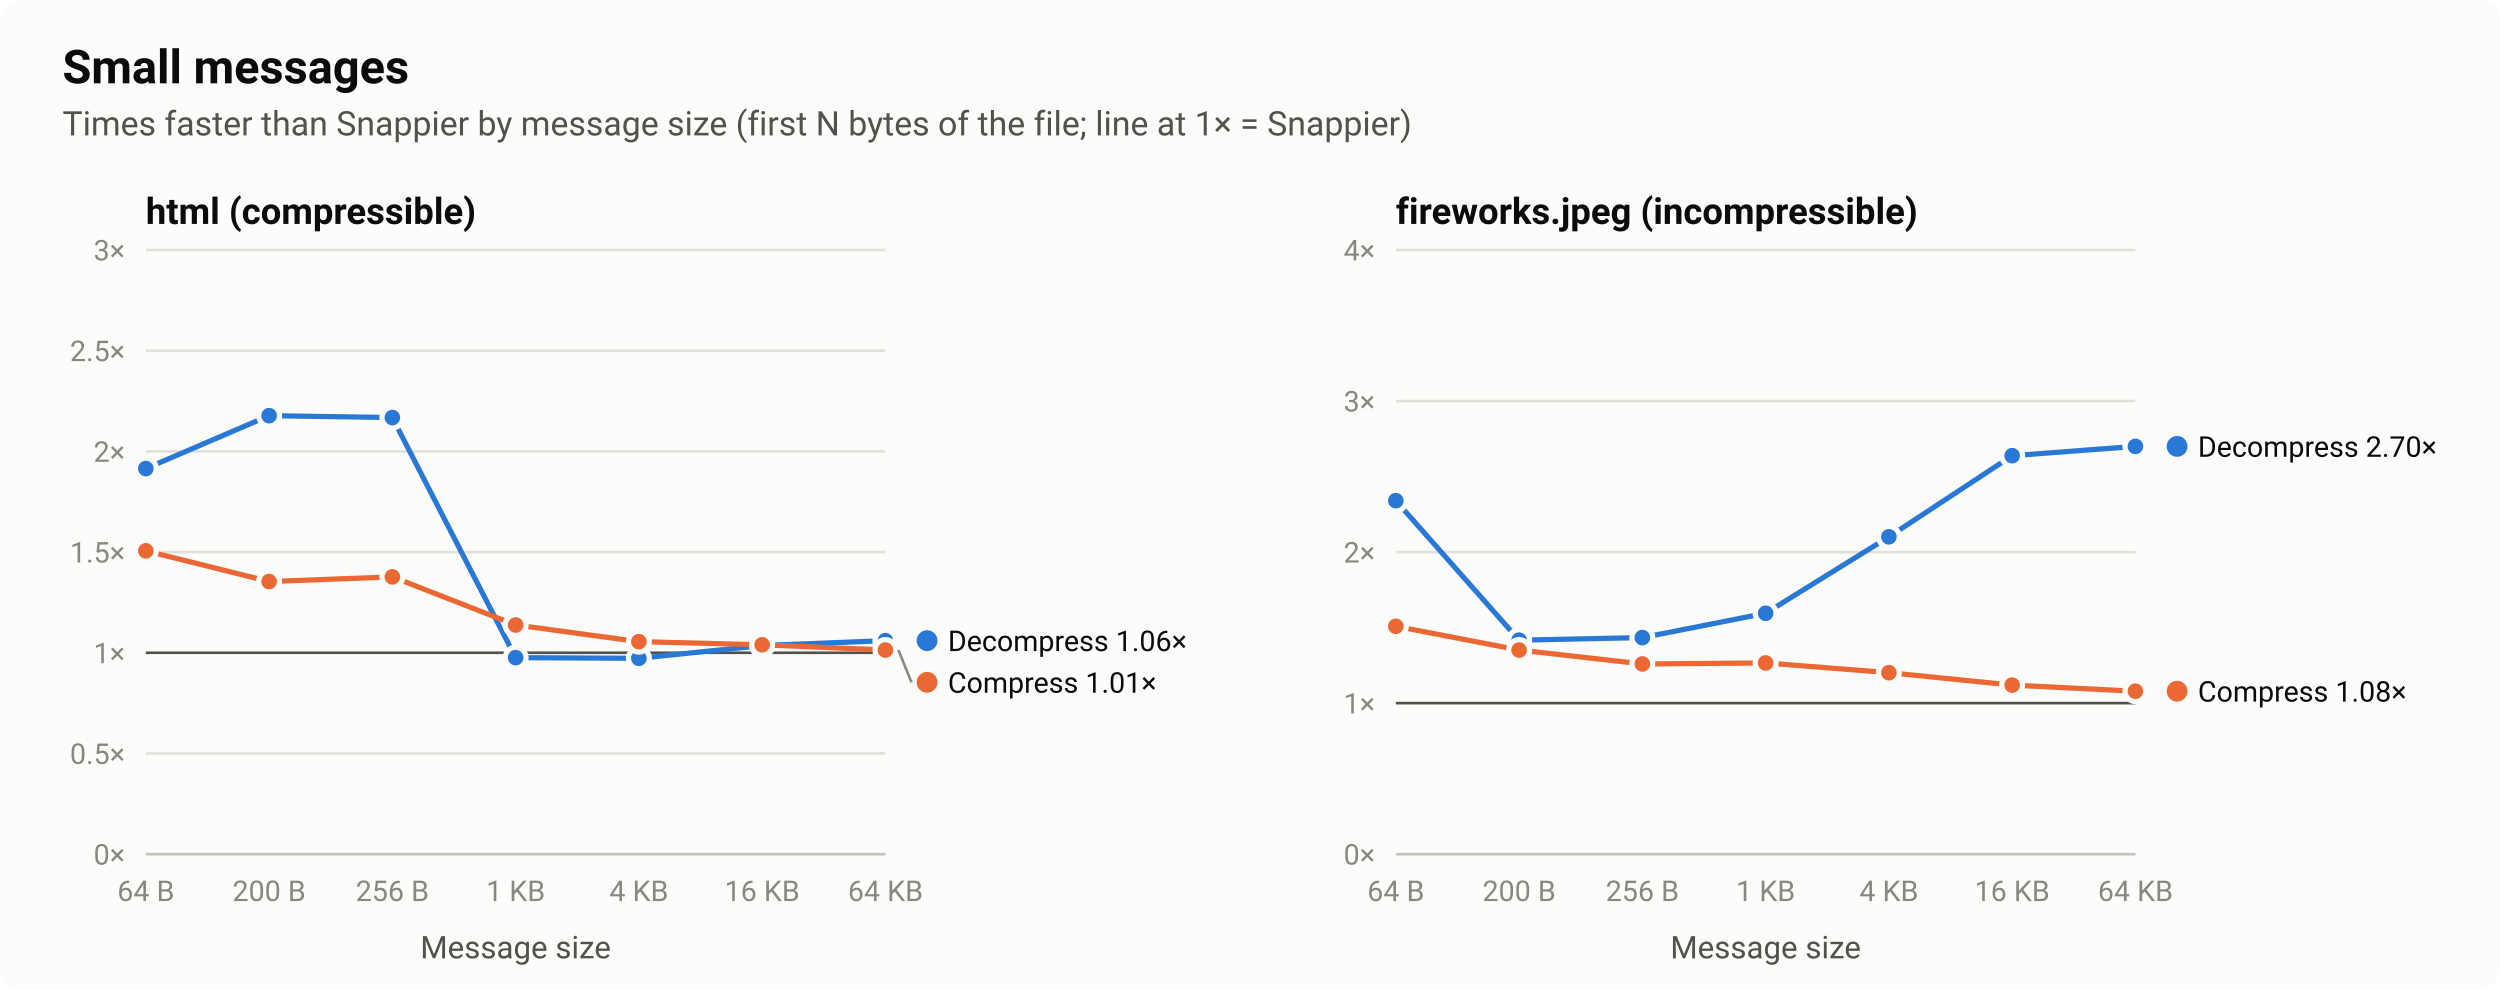
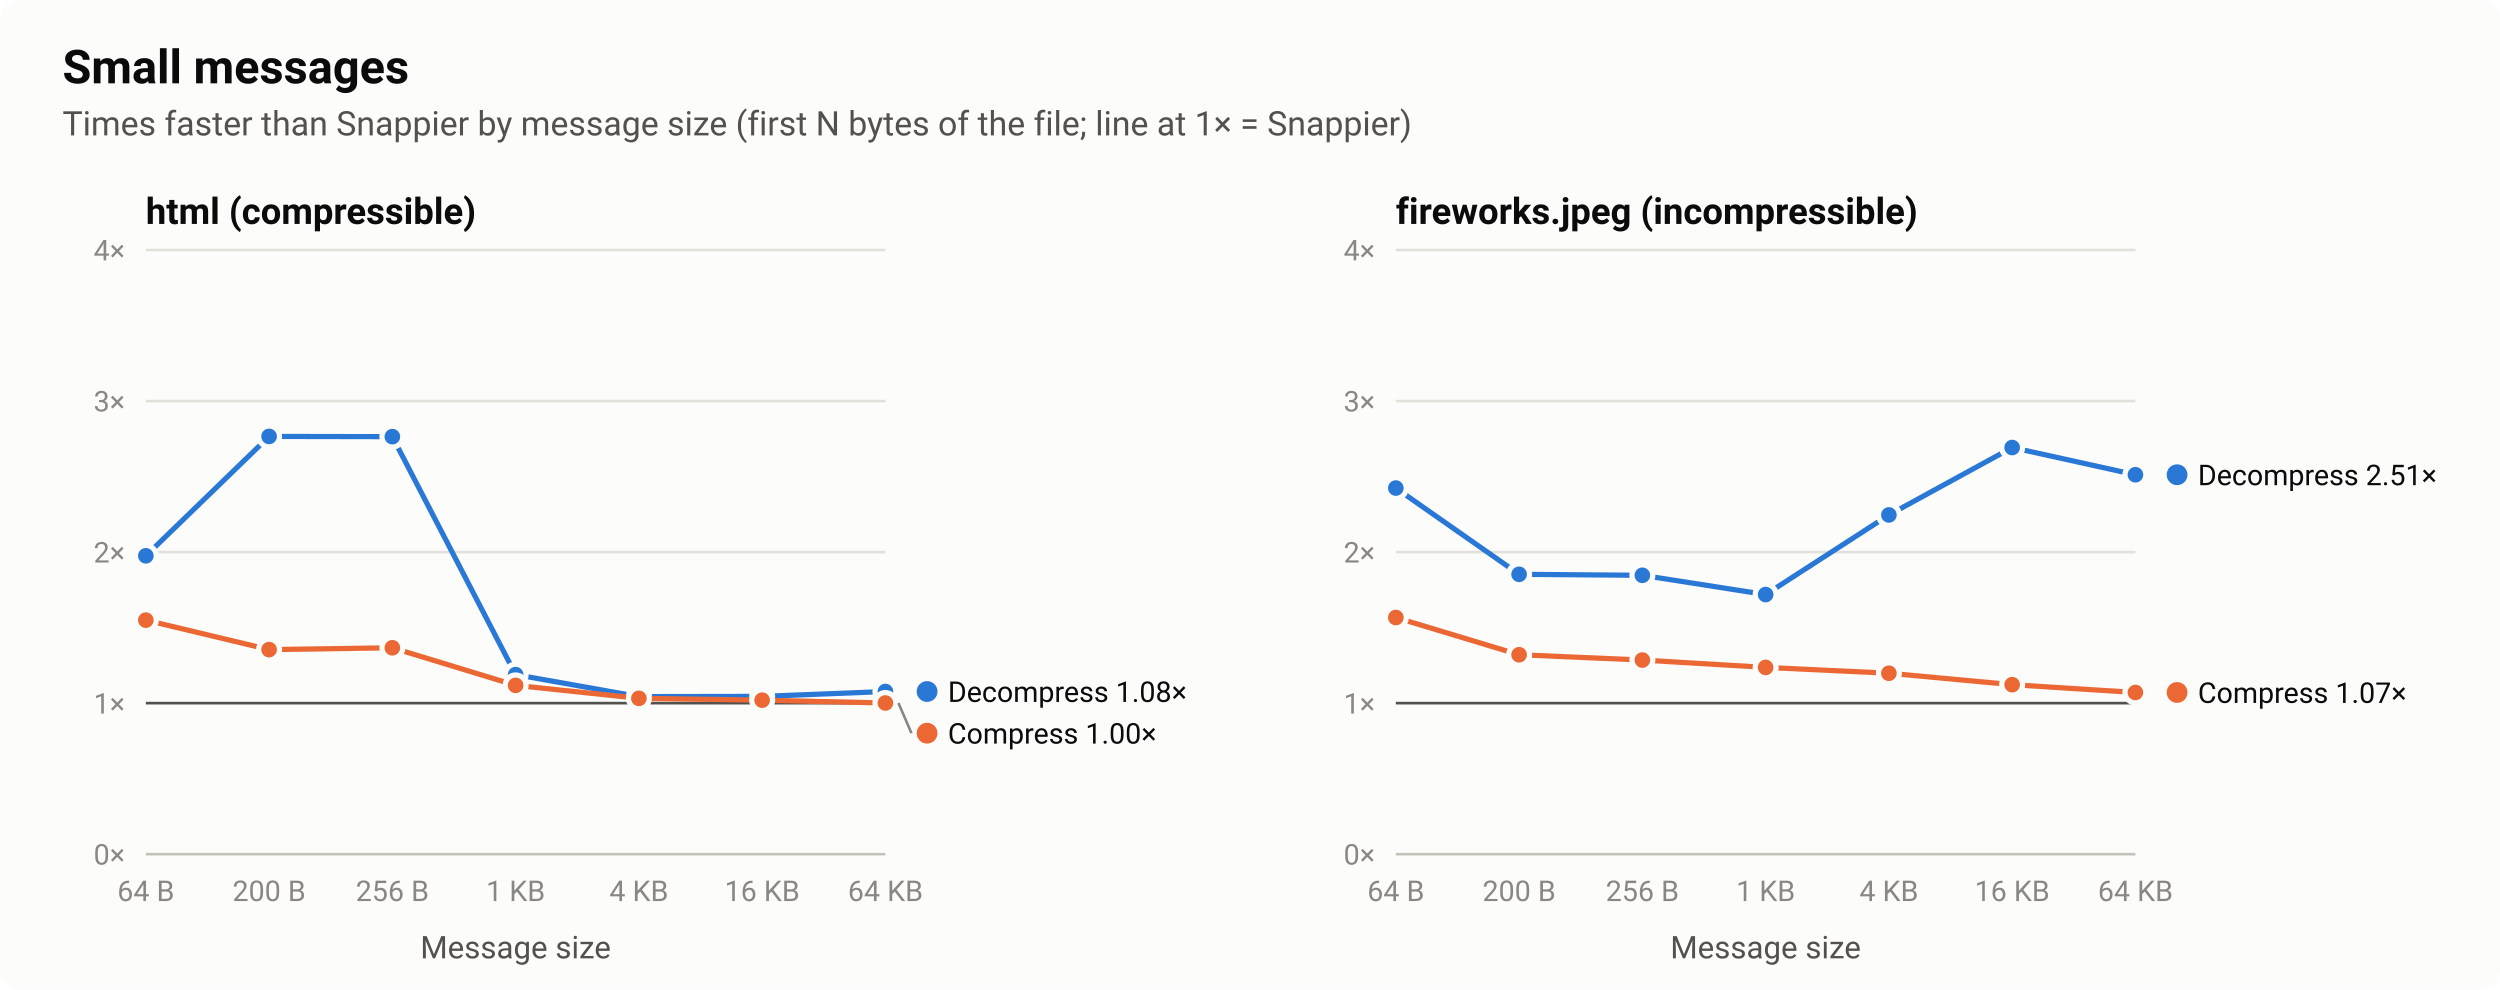
<svg xmlns="http://www.w3.org/2000/svg" width="960" height="380" viewBox="0 0 960 380" role="img" aria-labelledby="t d" font-family="system-ui, -apple-system, 'Segoe UI', Roboto, Helvetica, Arial, sans-serif">
  <rect width="960" height="380" rx="8" fill="#fcfcfb" />
  <g transform="translate(0,0)">
    <text x="24" y="32" font-size="18" fill="#0b0b0b" font-weight="600">Small messages</text>
    <text x="24" y="52" font-size="13" fill="#52514e">Times faster than Snappier by message size (first N bytes of the file; line at 1× = Snappier)</text>
    <text x="56" y="86" font-size="14" fill="#0b0b0b" font-weight="600">html (compressible)</text>
    <line x1="56" y1="328" x2="340" y2="328" stroke="#c3c2b7" stroke-width="1" />
    <text x="48" y="332" font-size="11" fill="#898781" text-anchor="end">0×</text>
-     <line x1="56" y1="289.333" x2="340" y2="289.333" stroke="#e1e0d9" stroke-width="1" />
-     <text x="48" y="293.333" font-size="11" fill="#898781" text-anchor="end">0.5×</text>
-     <line x1="56" y1="250.667" x2="340" y2="250.667" stroke="#e1e0d9" stroke-width="1" />
-     <text x="48" y="254.667" font-size="11" fill="#898781" text-anchor="end">1×</text>
+     <line x1="56" y1="270" x2="340" y2="270" stroke="#e1e0d9" stroke-width="1" />
+     <text x="48" y="274" font-size="11" fill="#898781" text-anchor="end">1×</text>
    <line x1="56" y1="212" x2="340" y2="212" stroke="#e1e0d9" stroke-width="1" />
-     <text x="48" y="216" font-size="11" fill="#898781" text-anchor="end">1.5×</text>
-     <line x1="56" y1="173.333" x2="340" y2="173.333" stroke="#e1e0d9" stroke-width="1" />
-     <text x="48" y="177.333" font-size="11" fill="#898781" text-anchor="end">2×</text>
-     <line x1="56" y1="134.667" x2="340" y2="134.667" stroke="#e1e0d9" stroke-width="1" />
-     <text x="48" y="138.667" font-size="11" fill="#898781" text-anchor="end">2.5×</text>
+     <text x="48" y="216" font-size="11" fill="#898781" text-anchor="end">2×</text>
+     <line x1="56" y1="154" x2="340" y2="154" stroke="#e1e0d9" stroke-width="1" />
+     <text x="48" y="158" font-size="11" fill="#898781" text-anchor="end">3×</text>
    <line x1="56" y1="96" x2="340" y2="96" stroke="#e1e0d9" stroke-width="1" />
-     <text x="48" y="100" font-size="11" fill="#898781" text-anchor="end">3×</text>
-     <line x1="56" y1="250.667" x2="340" y2="250.667" stroke="#52514e" stroke-width="1" />
+     <text x="48" y="100" font-size="11" fill="#898781" text-anchor="end">4×</text>
+     <line x1="56" y1="270" x2="340" y2="270" stroke="#52514e" stroke-width="1" />
    <text x="56" y="346" font-size="11" fill="#898781" text-anchor="middle">64 B</text>
    <text x="103.333" y="346" font-size="11" fill="#898781" text-anchor="middle">200 B</text>
    <text x="150.667" y="346" font-size="11" fill="#898781" text-anchor="middle">256 B</text>
    <text x="198" y="346" font-size="11" fill="#898781" text-anchor="middle">1 KB</text>
    <text x="245.333" y="346" font-size="11" fill="#898781" text-anchor="middle">4 KB</text>
    <text x="292.667" y="346" font-size="11" fill="#898781" text-anchor="middle">16 KB</text>
    <text x="340" y="346" font-size="11" fill="#898781" text-anchor="middle">64 KB</text>
    <text x="198" y="368" font-size="12" fill="#52514e" text-anchor="middle">Message size</text>
-     <polyline points="56,179.93 103.333,159.614 150.667,160.357 198,252.53 245.333,252.793 292.667,247.886 340,246.005" fill="none" stroke="#2a78d6" stroke-width="2" stroke-linejoin="round" stroke-linecap="round" />
-     <circle cx="56" cy="179.93" r="4" fill="#2a78d6" stroke="#fcfcfb" stroke-width="2" />
-     <circle cx="103.333" cy="159.614" r="4" fill="#2a78d6" stroke="#fcfcfb" stroke-width="2" />
-     <circle cx="150.667" cy="160.357" r="4" fill="#2a78d6" stroke="#fcfcfb" stroke-width="2" />
-     <circle cx="198" cy="252.53" r="4" fill="#2a78d6" stroke="#fcfcfb" stroke-width="2" />
-     <circle cx="245.333" cy="252.793" r="4" fill="#2a78d6" stroke="#fcfcfb" stroke-width="2" />
-     <circle cx="292.667" cy="247.886" r="4" fill="#2a78d6" stroke="#fcfcfb" stroke-width="2" />
-     <circle cx="340" cy="246.005" r="4" fill="#2a78d6" stroke="#fcfcfb" stroke-width="2" />
-     <polyline points="56,211.52 103.333,223.305 150.667,221.513 198,239.993 245.333,246.394 292.667,247.593 340,249.611" fill="none" stroke="#eb6834" stroke-width="2" stroke-linejoin="round" stroke-linecap="round" />
-     <circle cx="56" cy="211.52" r="4" fill="#eb6834" stroke="#fcfcfb" stroke-width="2" />
-     <circle cx="103.333" cy="223.305" r="4" fill="#eb6834" stroke="#fcfcfb" stroke-width="2" />
-     <circle cx="150.667" cy="221.513" r="4" fill="#eb6834" stroke="#fcfcfb" stroke-width="2" />
-     <circle cx="198" cy="239.993" r="4" fill="#eb6834" stroke="#fcfcfb" stroke-width="2" />
-     <circle cx="245.333" cy="246.394" r="4" fill="#eb6834" stroke="#fcfcfb" stroke-width="2" />
-     <circle cx="292.667" cy="247.593" r="4" fill="#eb6834" stroke="#fcfcfb" stroke-width="2" />
-     <circle cx="340" cy="249.611" r="4" fill="#eb6834" stroke="#fcfcfb" stroke-width="2" />
-     <circle cx="356" cy="246.005" r="4" fill="#2a78d6" />
-     <text x="364" y="250.005" font-size="11" fill="#0b0b0b">Decompress 1.06×</text>
-     <line x1="345" y1="249.611" x2="350" y2="262.005" stroke="#898781" stroke-width="1" />
-     <circle cx="356" cy="262.005" r="4" fill="#eb6834" />
-     <text x="364" y="266.005" font-size="11" fill="#0b0b0b">Compress 1.01×</text>
+     <polyline points="56,213.43 103.333,167.587 150.667,167.679 198,259.06 245.333,267.5 292.667,267.414 340,265.545" fill="none" stroke="#2a78d6" stroke-width="2" stroke-linejoin="round" stroke-linecap="round" />
+     <circle cx="56" cy="213.43" r="4" fill="#2a78d6" stroke="#fcfcfb" stroke-width="2" />
+     <circle cx="103.333" cy="167.587" r="4" fill="#2a78d6" stroke="#fcfcfb" stroke-width="2" />
+     <circle cx="150.667" cy="167.679" r="4" fill="#2a78d6" stroke="#fcfcfb" stroke-width="2" />
+     <circle cx="198" cy="259.06" r="4" fill="#2a78d6" stroke="#fcfcfb" stroke-width="2" />
+     <circle cx="245.333" cy="267.5" r="4" fill="#2a78d6" stroke="#fcfcfb" stroke-width="2" />
+     <circle cx="292.667" cy="267.414" r="4" fill="#2a78d6" stroke="#fcfcfb" stroke-width="2" />
+     <circle cx="340" cy="265.545" r="4" fill="#2a78d6" stroke="#fcfcfb" stroke-width="2" />
+     <polyline points="56,238.13 103.333,249.45 150.667,248.751 198,263.184 245.333,268.16 292.667,268.868 340,269.952" fill="none" stroke="#eb6834" stroke-width="2" stroke-linejoin="round" stroke-linecap="round" />
+     <circle cx="56" cy="238.13" r="4" fill="#eb6834" stroke="#fcfcfb" stroke-width="2" />
+     <circle cx="103.333" cy="249.45" r="4" fill="#eb6834" stroke="#fcfcfb" stroke-width="2" />
+     <circle cx="150.667" cy="248.751" r="4" fill="#eb6834" stroke="#fcfcfb" stroke-width="2" />
+     <circle cx="198" cy="263.184" r="4" fill="#eb6834" stroke="#fcfcfb" stroke-width="2" />
+     <circle cx="245.333" cy="268.16" r="4" fill="#eb6834" stroke="#fcfcfb" stroke-width="2" />
+     <circle cx="292.667" cy="268.868" r="4" fill="#eb6834" stroke="#fcfcfb" stroke-width="2" />
+     <circle cx="340" cy="269.952" r="4" fill="#eb6834" stroke="#fcfcfb" stroke-width="2" />
+     <circle cx="356" cy="265.545" r="4" fill="#2a78d6" />
+     <text x="364" y="269.545" font-size="11" fill="#0b0b0b">Decompress 1.08×</text>
+     <line x1="345" y1="269.952" x2="350" y2="281.545" stroke="#898781" stroke-width="1" />
+     <circle cx="356" cy="281.545" r="4" fill="#eb6834" />
+     <text x="364" y="285.545" font-size="11" fill="#0b0b0b">Compress 1.00×</text>
  </g>
  <g transform="translate(480,0)">
    <text x="24" y="32" font-size="18" fill="#0b0b0b" font-weight="600" />
    <text x="24" y="52" font-size="13" fill="#52514e" />
    <text x="56" y="86" font-size="14" fill="#0b0b0b" font-weight="600">fireworks.jpeg (incompressible)</text>
    <line x1="56" y1="328" x2="340" y2="328" stroke="#c3c2b7" stroke-width="1" />
    <text x="48" y="332" font-size="11" fill="#898781" text-anchor="end">0×</text>
    <line x1="56" y1="270" x2="340" y2="270" stroke="#e1e0d9" stroke-width="1" />
    <text x="48" y="274" font-size="11" fill="#898781" text-anchor="end">1×</text>
    <line x1="56" y1="212" x2="340" y2="212" stroke="#e1e0d9" stroke-width="1" />
    <text x="48" y="216" font-size="11" fill="#898781" text-anchor="end">2×</text>
    <line x1="56" y1="154" x2="340" y2="154" stroke="#e1e0d9" stroke-width="1" />
    <text x="48" y="158" font-size="11" fill="#898781" text-anchor="end">3×</text>
    <line x1="56" y1="96" x2="340" y2="96" stroke="#e1e0d9" stroke-width="1" />
    <text x="48" y="100" font-size="11" fill="#898781" text-anchor="end">4×</text>
    <line x1="56" y1="270" x2="340" y2="270" stroke="#52514e" stroke-width="1" />
    <text x="56" y="346" font-size="11" fill="#898781" text-anchor="middle">64 B</text>
    <text x="103.333" y="346" font-size="11" fill="#898781" text-anchor="middle">200 B</text>
    <text x="150.667" y="346" font-size="11" fill="#898781" text-anchor="middle">256 B</text>
    <text x="198" y="346" font-size="11" fill="#898781" text-anchor="middle">1 KB</text>
    <text x="245.333" y="346" font-size="11" fill="#898781" text-anchor="middle">4 KB</text>
    <text x="292.667" y="346" font-size="11" fill="#898781" text-anchor="middle">16 KB</text>
    <text x="340" y="346" font-size="11" fill="#898781" text-anchor="middle">64 KB</text>
    <text x="198" y="368" font-size="12" fill="#52514e" text-anchor="middle">Message size</text>
-     <polyline points="56,192.256 103.333,245.821 150.667,244.836 198,235.496 245.333,206.135 292.667,174.984 340,171.412" fill="none" stroke="#2a78d6" stroke-width="2" stroke-linejoin="round" stroke-linecap="round" />
-     <circle cx="56" cy="192.256" r="4" fill="#2a78d6" stroke="#fcfcfb" stroke-width="2" />
-     <circle cx="103.333" cy="245.821" r="4" fill="#2a78d6" stroke="#fcfcfb" stroke-width="2" />
-     <circle cx="150.667" cy="244.836" r="4" fill="#2a78d6" stroke="#fcfcfb" stroke-width="2" />
-     <circle cx="198" cy="235.496" r="4" fill="#2a78d6" stroke="#fcfcfb" stroke-width="2" />
-     <circle cx="245.333" cy="206.135" r="4" fill="#2a78d6" stroke="#fcfcfb" stroke-width="2" />
-     <circle cx="292.667" cy="174.984" r="4" fill="#2a78d6" stroke="#fcfcfb" stroke-width="2" />
-     <circle cx="340" cy="171.412" r="4" fill="#2a78d6" stroke="#fcfcfb" stroke-width="2" />
-     <polyline points="56,240.495 103.333,249.616 150.667,254.964 198,254.567 245.333,258.307 292.667,263.08 340,265.419" fill="none" stroke="#eb6834" stroke-width="2" stroke-linejoin="round" stroke-linecap="round" />
-     <circle cx="56" cy="240.495" r="4" fill="#eb6834" stroke="#fcfcfb" stroke-width="2" />
-     <circle cx="103.333" cy="249.616" r="4" fill="#eb6834" stroke="#fcfcfb" stroke-width="2" />
-     <circle cx="150.667" cy="254.964" r="4" fill="#eb6834" stroke="#fcfcfb" stroke-width="2" />
-     <circle cx="198" cy="254.567" r="4" fill="#eb6834" stroke="#fcfcfb" stroke-width="2" />
-     <circle cx="245.333" cy="258.307" r="4" fill="#eb6834" stroke="#fcfcfb" stroke-width="2" />
-     <circle cx="292.667" cy="263.08" r="4" fill="#eb6834" stroke="#fcfcfb" stroke-width="2" />
-     <circle cx="340" cy="265.419" r="4" fill="#eb6834" stroke="#fcfcfb" stroke-width="2" />
-     <circle cx="356" cy="171.412" r="4" fill="#2a78d6" />
-     <text x="364" y="175.412" font-size="11" fill="#0b0b0b">Decompress 2.70×</text>
-     <circle cx="356" cy="265.419" r="4" fill="#eb6834" />
-     <text x="364" y="269.419" font-size="11" fill="#0b0b0b">Compress 1.08×</text>
+     <polyline points="56,187.413 103.333,220.534 150.667,220.915 198,228.32 245.333,197.735 292.667,171.856 340,182.301" fill="none" stroke="#2a78d6" stroke-width="2" stroke-linejoin="round" stroke-linecap="round" />
+     <circle cx="56" cy="187.413" r="4" fill="#2a78d6" stroke="#fcfcfb" stroke-width="2" />
+     <circle cx="103.333" cy="220.534" r="4" fill="#2a78d6" stroke="#fcfcfb" stroke-width="2" />
+     <circle cx="150.667" cy="220.915" r="4" fill="#2a78d6" stroke="#fcfcfb" stroke-width="2" />
+     <circle cx="198" cy="228.32" r="4" fill="#2a78d6" stroke="#fcfcfb" stroke-width="2" />
+     <circle cx="245.333" cy="197.735" r="4" fill="#2a78d6" stroke="#fcfcfb" stroke-width="2" />
+     <circle cx="292.667" cy="171.856" r="4" fill="#2a78d6" stroke="#fcfcfb" stroke-width="2" />
+     <circle cx="340" cy="182.301" r="4" fill="#2a78d6" stroke="#fcfcfb" stroke-width="2" />
+     <polyline points="56,237.127 103.333,251.422 150.667,253.464 198,256.287 245.333,258.526 292.667,262.917 340,265.914" fill="none" stroke="#eb6834" stroke-width="2" stroke-linejoin="round" stroke-linecap="round" />
+     <circle cx="56" cy="237.127" r="4" fill="#eb6834" stroke="#fcfcfb" stroke-width="2" />
+     <circle cx="103.333" cy="251.422" r="4" fill="#eb6834" stroke="#fcfcfb" stroke-width="2" />
+     <circle cx="150.667" cy="253.464" r="4" fill="#eb6834" stroke="#fcfcfb" stroke-width="2" />
+     <circle cx="198" cy="256.287" r="4" fill="#eb6834" stroke="#fcfcfb" stroke-width="2" />
+     <circle cx="245.333" cy="258.526" r="4" fill="#eb6834" stroke="#fcfcfb" stroke-width="2" />
+     <circle cx="292.667" cy="262.917" r="4" fill="#eb6834" stroke="#fcfcfb" stroke-width="2" />
+     <circle cx="340" cy="265.914" r="4" fill="#eb6834" stroke="#fcfcfb" stroke-width="2" />
+     <circle cx="356" cy="182.301" r="4" fill="#2a78d6" />
+     <text x="364" y="186.301" font-size="11" fill="#0b0b0b">Decompress 2.51×</text>
+     <circle cx="356" cy="265.914" r="4" fill="#eb6834" />
+     <text x="364" y="269.914" font-size="11" fill="#0b0b0b">Compress 1.07×</text>
  </g>
</svg>
